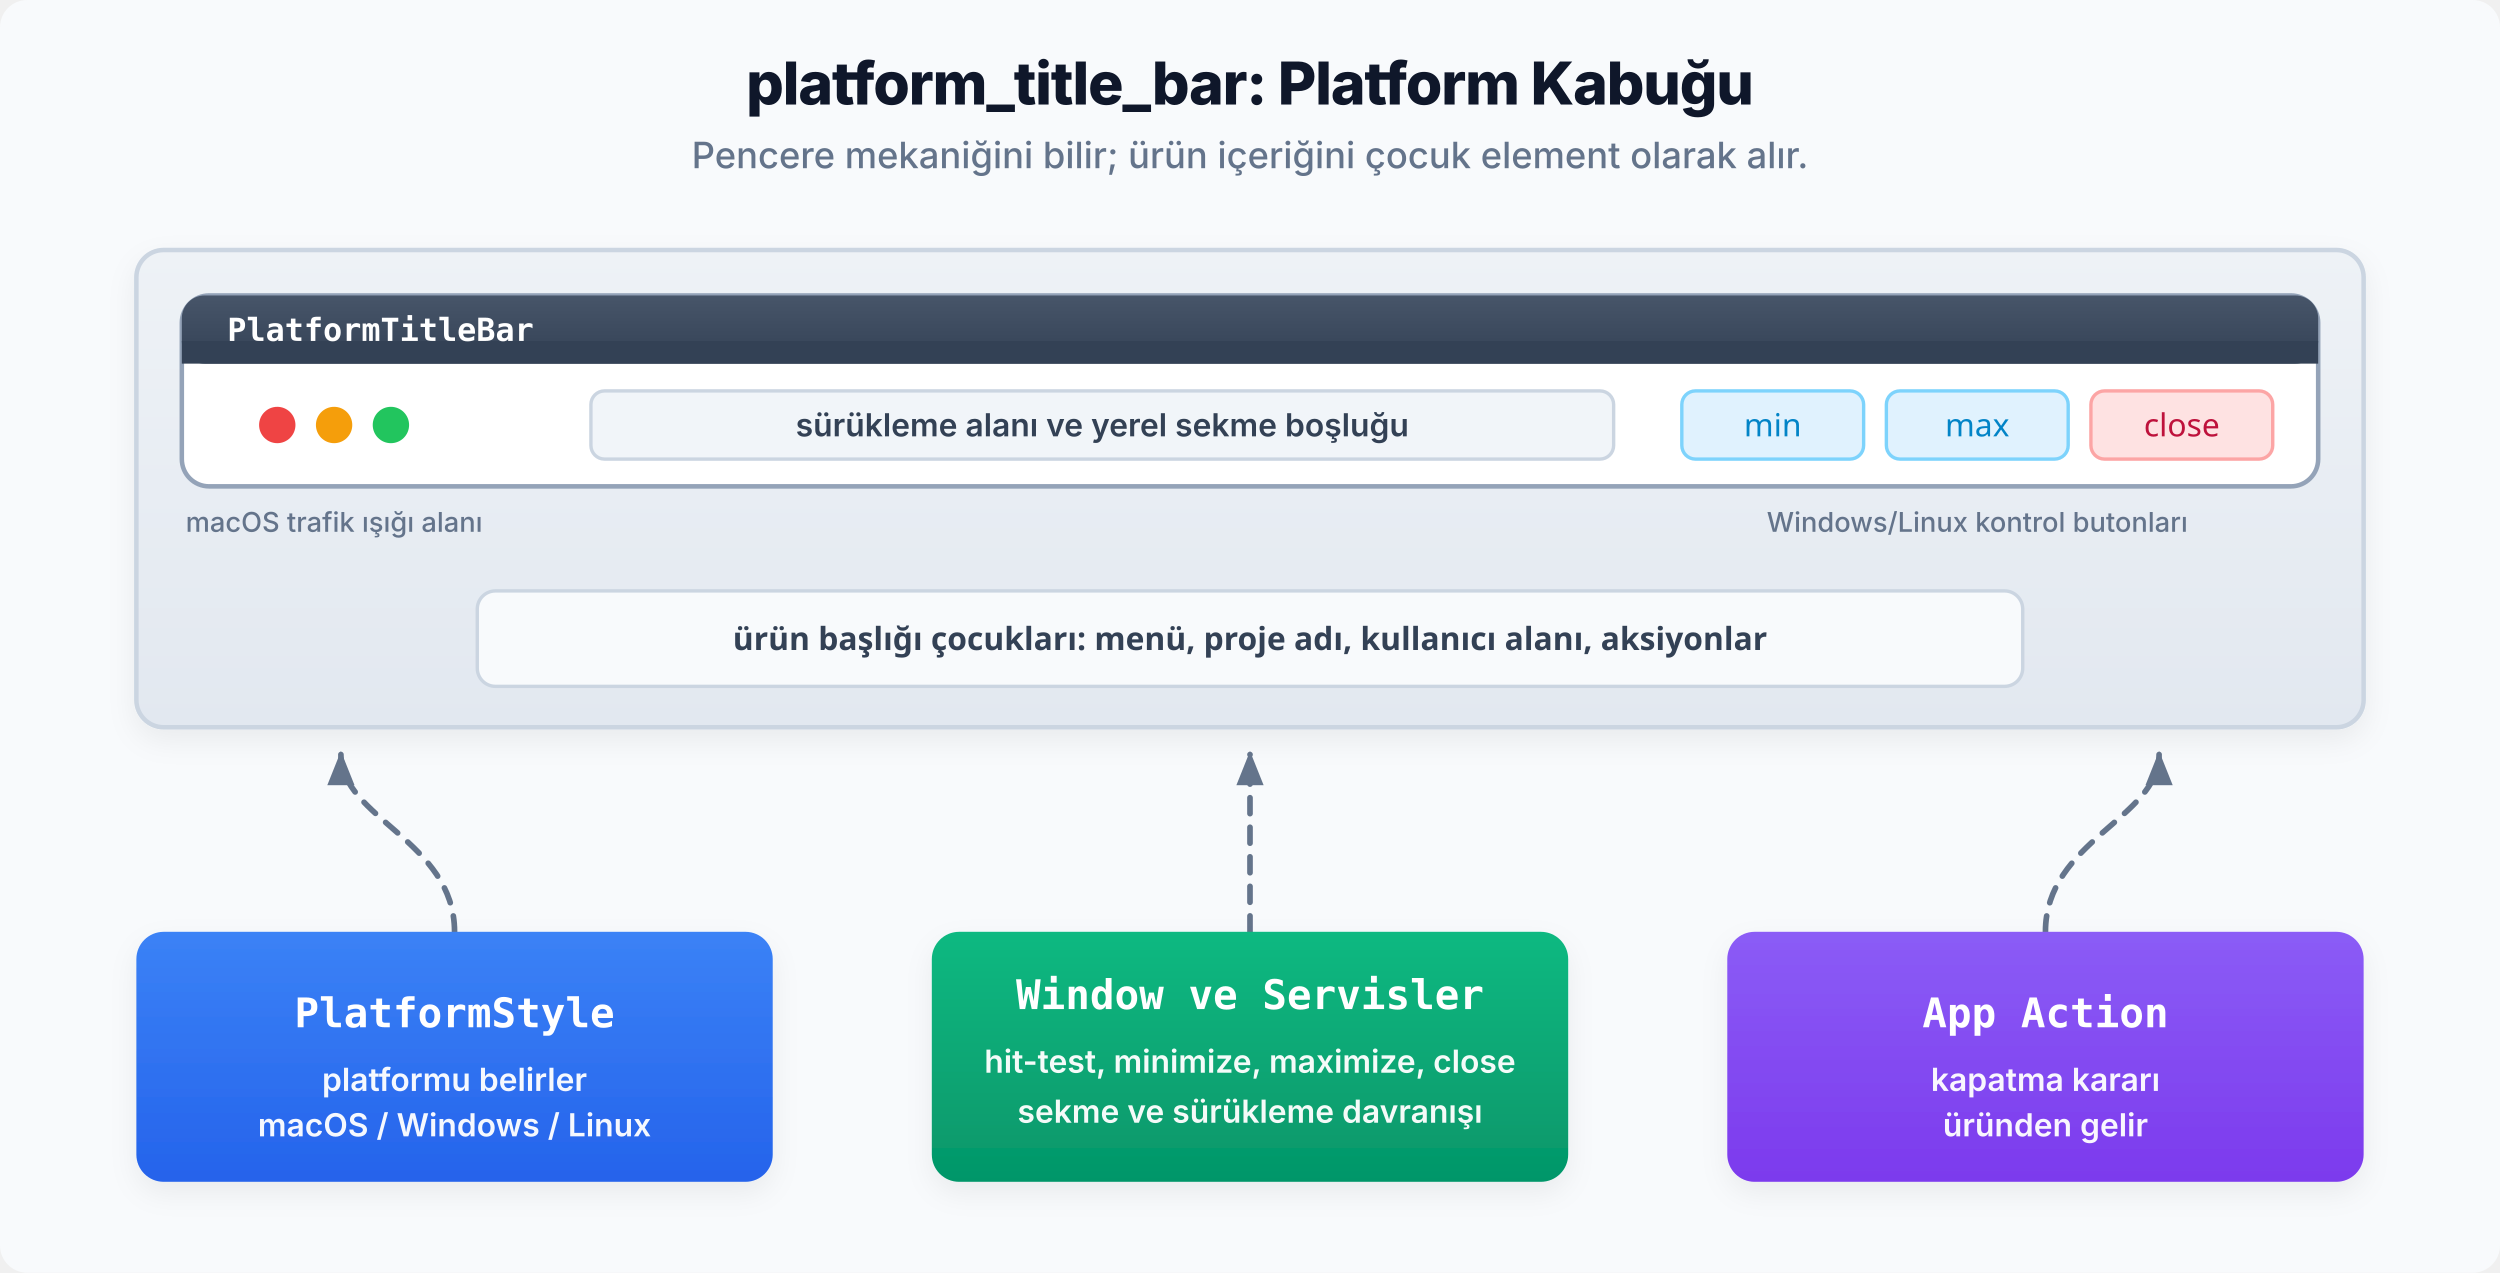
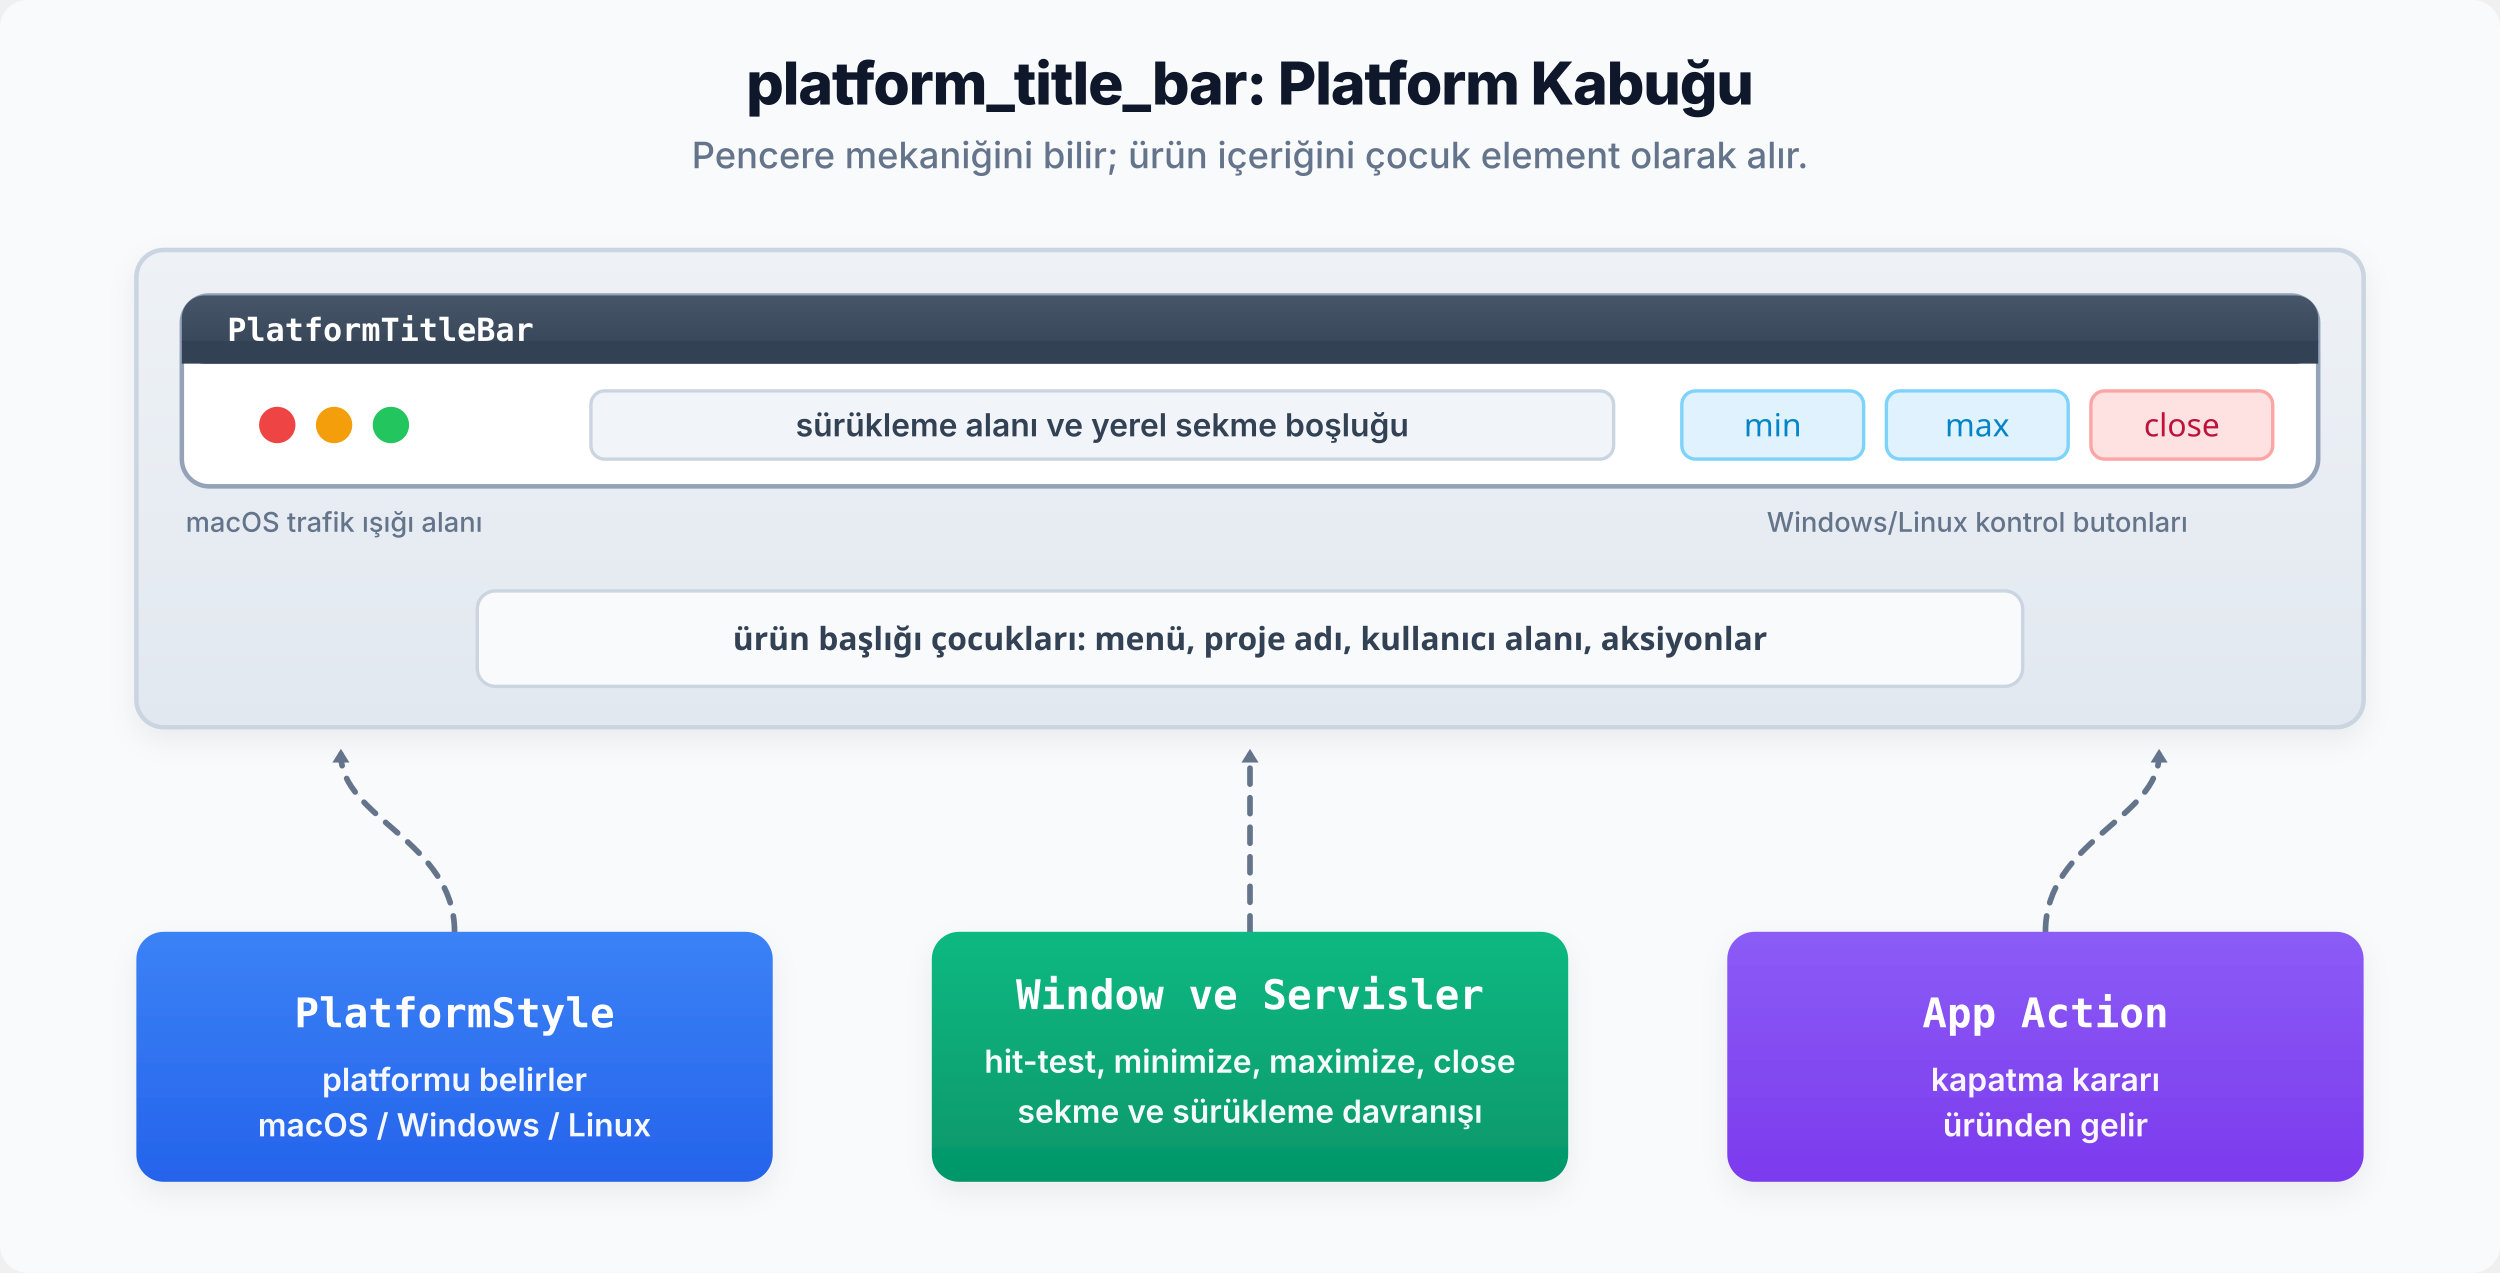
<svg xmlns="http://www.w3.org/2000/svg" viewBox="0 0 1100 560">
  <defs>
    <filter id="shadow" x="-20%" y="-20%" width="140%" height="140%">
      <feDropShadow dx="0" dy="5" stdDeviation="6" flood-color="#0f172a" flood-opacity="0.06" />
    </filter>
-     <marker id="arrow" viewBox="0 0 10 10" refX="9" refY="5" markerWidth="6" markerHeight="6" orient="auto">
-       <path d="M 0 1 L 10 5 L 0 9 Z" fill="#64748b" />
+     <marker id="arrow" viewBox="0 0 1 1" refX="0.4" refY="0" markerWidth="1" markerHeight="1" orient="auto-start-reverse" overflow="visible" preserveAspectRatio="xMidYMid">
+       <path d="M 1.4 0 L -1 1.5 L -1 -1.5 Z" fill="#64748b" />
    </marker>
    <linearGradient id="g-shell" x1="0" y1="0" x2="0" y2="1">
      <stop offset="0" stop-color="#eef2f6" />
      <stop offset="1" stop-color="#e2e8f0" />
    </linearGradient>
    <linearGradient id="g-bar" x1="0" y1="0" x2="0" y2="1">
      <stop offset="0" stop-color="#475569" />
      <stop offset="1" stop-color="#334155" />
    </linearGradient>
    <linearGradient id="g-blue" x1="0" y1="0" x2="0" y2="1">
      <stop offset="0" stop-color="#3b82f6" />
      <stop offset="1" stop-color="#2563eb" />
    </linearGradient>
    <linearGradient id="g-green" x1="0" y1="0" x2="0" y2="1">
      <stop offset="0" stop-color="#10b981" />
      <stop offset="1" stop-color="#059669" />
    </linearGradient>
    <linearGradient id="g-violet" x1="0" y1="0" x2="0" y2="1">
      <stop offset="0" stop-color="#8b5cf6" />
      <stop offset="1" stop-color="#7c3aed" />
    </linearGradient>
    <style>
      .bg { fill: #f8fafc; }
      .title { font: 800 26px system-ui, -apple-system, sans-serif; fill: #0f172a; letter-spacing: -0.5px; text-anchor: middle; }
      .sub { font: 500 16px system-ui, -apple-system, sans-serif; fill: #64748b; text-anchor: middle; }

      .c-title { font: 800 18px ui-monospace, SFMono-Regular, monospace; fill: #ffffff; text-anchor: middle; }
      .c-body { font: 600 14px system-ui, -apple-system, sans-serif; fill: #ffffff; opacity: 0.95; text-anchor: middle; }

      .note { font: 500 12px system-ui, -apple-system, sans-serif; fill: #64748b; text-anchor: middle; }
      .ink { font: 600 14px system-ui, -apple-system, sans-serif; fill: #334155; text-anchor: middle; }

      .card { filter: url(#shadow); rx: 12px; }
      .layer { rx: 12px; stroke-width: 2; }

      .flow { stroke: #64748b; stroke-width: 2.5; fill: none; marker-end: url(#arrow); stroke-linecap: round; stroke-linejoin: round; }
      .flow-dash { stroke-dasharray: 7 6; animation: flow-move 9s linear infinite; }
      @keyframes flow-move { to { stroke-dashoffset: -130; } }

      @media (prefers-reduced-motion: reduce) {
        .flow-dash { animation: none; }
      }
    </style>
  </defs>
  <rect width="100%" height="100%" rx="12" class="bg" />
  <text x="550" y="46" class="title">platform_title_bar: Platform Kabuğu</text>
  <text x="550" y="74" class="sub">Pencere mekaniğini bilir; ürün içeriğini çocuk element olarak alır.</text>
  <g transform="translate(60, 110)">
    <rect width="980" height="210" fill="url(#g-shell)" stroke="#cbd5e1" class="layer" filter="url(#shadow)" />
    <rect x="20" y="20" width="940" height="84" fill="#ffffff" stroke="#94a3b8" class="layer" />
    <rect x="20" y="20" width="940" height="30" fill="url(#g-bar)" rx="10" />
    <path d="M 20 40 H 960 V 50 H 20 Z" fill="#334155" />
    <text x="40" y="40" font-family="ui-monospace, monospace" font-weight="700" font-size="14" fill="#ffffff">PlatformTitleBar</text>
    <circle cx="62" cy="77" r="8" fill="#ef4444" />
    <circle cx="87" cy="77" r="8" fill="#f59e0b" />
    <circle cx="112" cy="77" r="8" fill="#22c55e" />
    <text x="87" y="124" class="note">macOS trafik ışığı alanı</text>
    <rect x="200" y="62" width="450" height="30" rx="6" fill="#f1f5f9" stroke="#cbd5e1" stroke-width="1.5" />
    <text x="425" y="82" class="ink">sürükleme alanı ve yerel sekme boşluğu</text>
    <rect x="680" y="62" width="80" height="30" rx="6" fill="#e0f2fe" stroke="#7dd3fc" stroke-width="1.5" />
    <text x="720" y="82" font-family="system-ui" font-size="14" fill="#0284c7" text-anchor="middle">min</text>
    <rect x="770" y="62" width="80" height="30" rx="6" fill="#e0f2fe" stroke="#7dd3fc" stroke-width="1.5" />
    <text x="810" y="82" font-family="system-ui" font-size="14" fill="#0284c7" text-anchor="middle">max</text>
    <rect x="860" y="62" width="80" height="30" rx="6" fill="#fee2e2" stroke="#fca5a5" stroke-width="1.5" />
    <text x="900" y="82" font-family="system-ui" font-size="14" fill="#be123c" text-anchor="middle">close</text>
    <text x="810" y="124" class="note">Windows/Linux kontrol butonları</text>
    <rect x="150" y="150" width="680" height="42" rx="8" fill="#f8fafc" stroke="#cbd5e1" stroke-width="1.5" />
    <text x="490" y="176" font-family="system-ui" font-size="14" fill="#334155" text-anchor="middle" font-weight="700">ürün başlığı çocukları: menü, proje adı, kullanıcı alanı, aksiyonlar</text>
  </g>
  <path d="M 200 410 C 200 370 150 360 150 332" class="flow flow-dash" />
  <path d="M 550 410 L 550 332" class="flow flow-dash" />
  <path d="M 900 410 C 900 370 950 360 950 332" class="flow flow-dash" />
  <g transform="translate(60, 410)">
    <rect width="280" height="110" fill="url(#g-blue)" class="card" />
    <text x="140" y="42" class="c-title">PlatformStyle</text>
    <text x="140" y="70" class="c-body">platformu belirler</text>
    <text x="140" y="90" class="c-body" font-size="13">macOS / Windows / Linux</text>
  </g>
  <g transform="translate(410, 410)">
    <rect width="280" height="110" fill="url(#g-green)" class="card" />
    <text x="140" y="34" class="c-title">Window ve Servisler</text>
    <text x="140" y="62" class="c-body" font-size="13">hit-test, minimize, maximize, close</text>
    <text x="140" y="84" class="c-body" font-size="13">sekme ve sürükleme davranışı</text>
  </g>
  <g transform="translate(760, 410)">
    <rect width="280" height="110" fill="url(#g-violet)" class="card" />
    <text x="140" y="42" class="c-title">App Action</text>
    <text x="140" y="70" class="c-body">kapatma kararı</text>
    <text x="140" y="90" class="c-body" font-size="13">üründen gelir</text>
  </g>
</svg>
